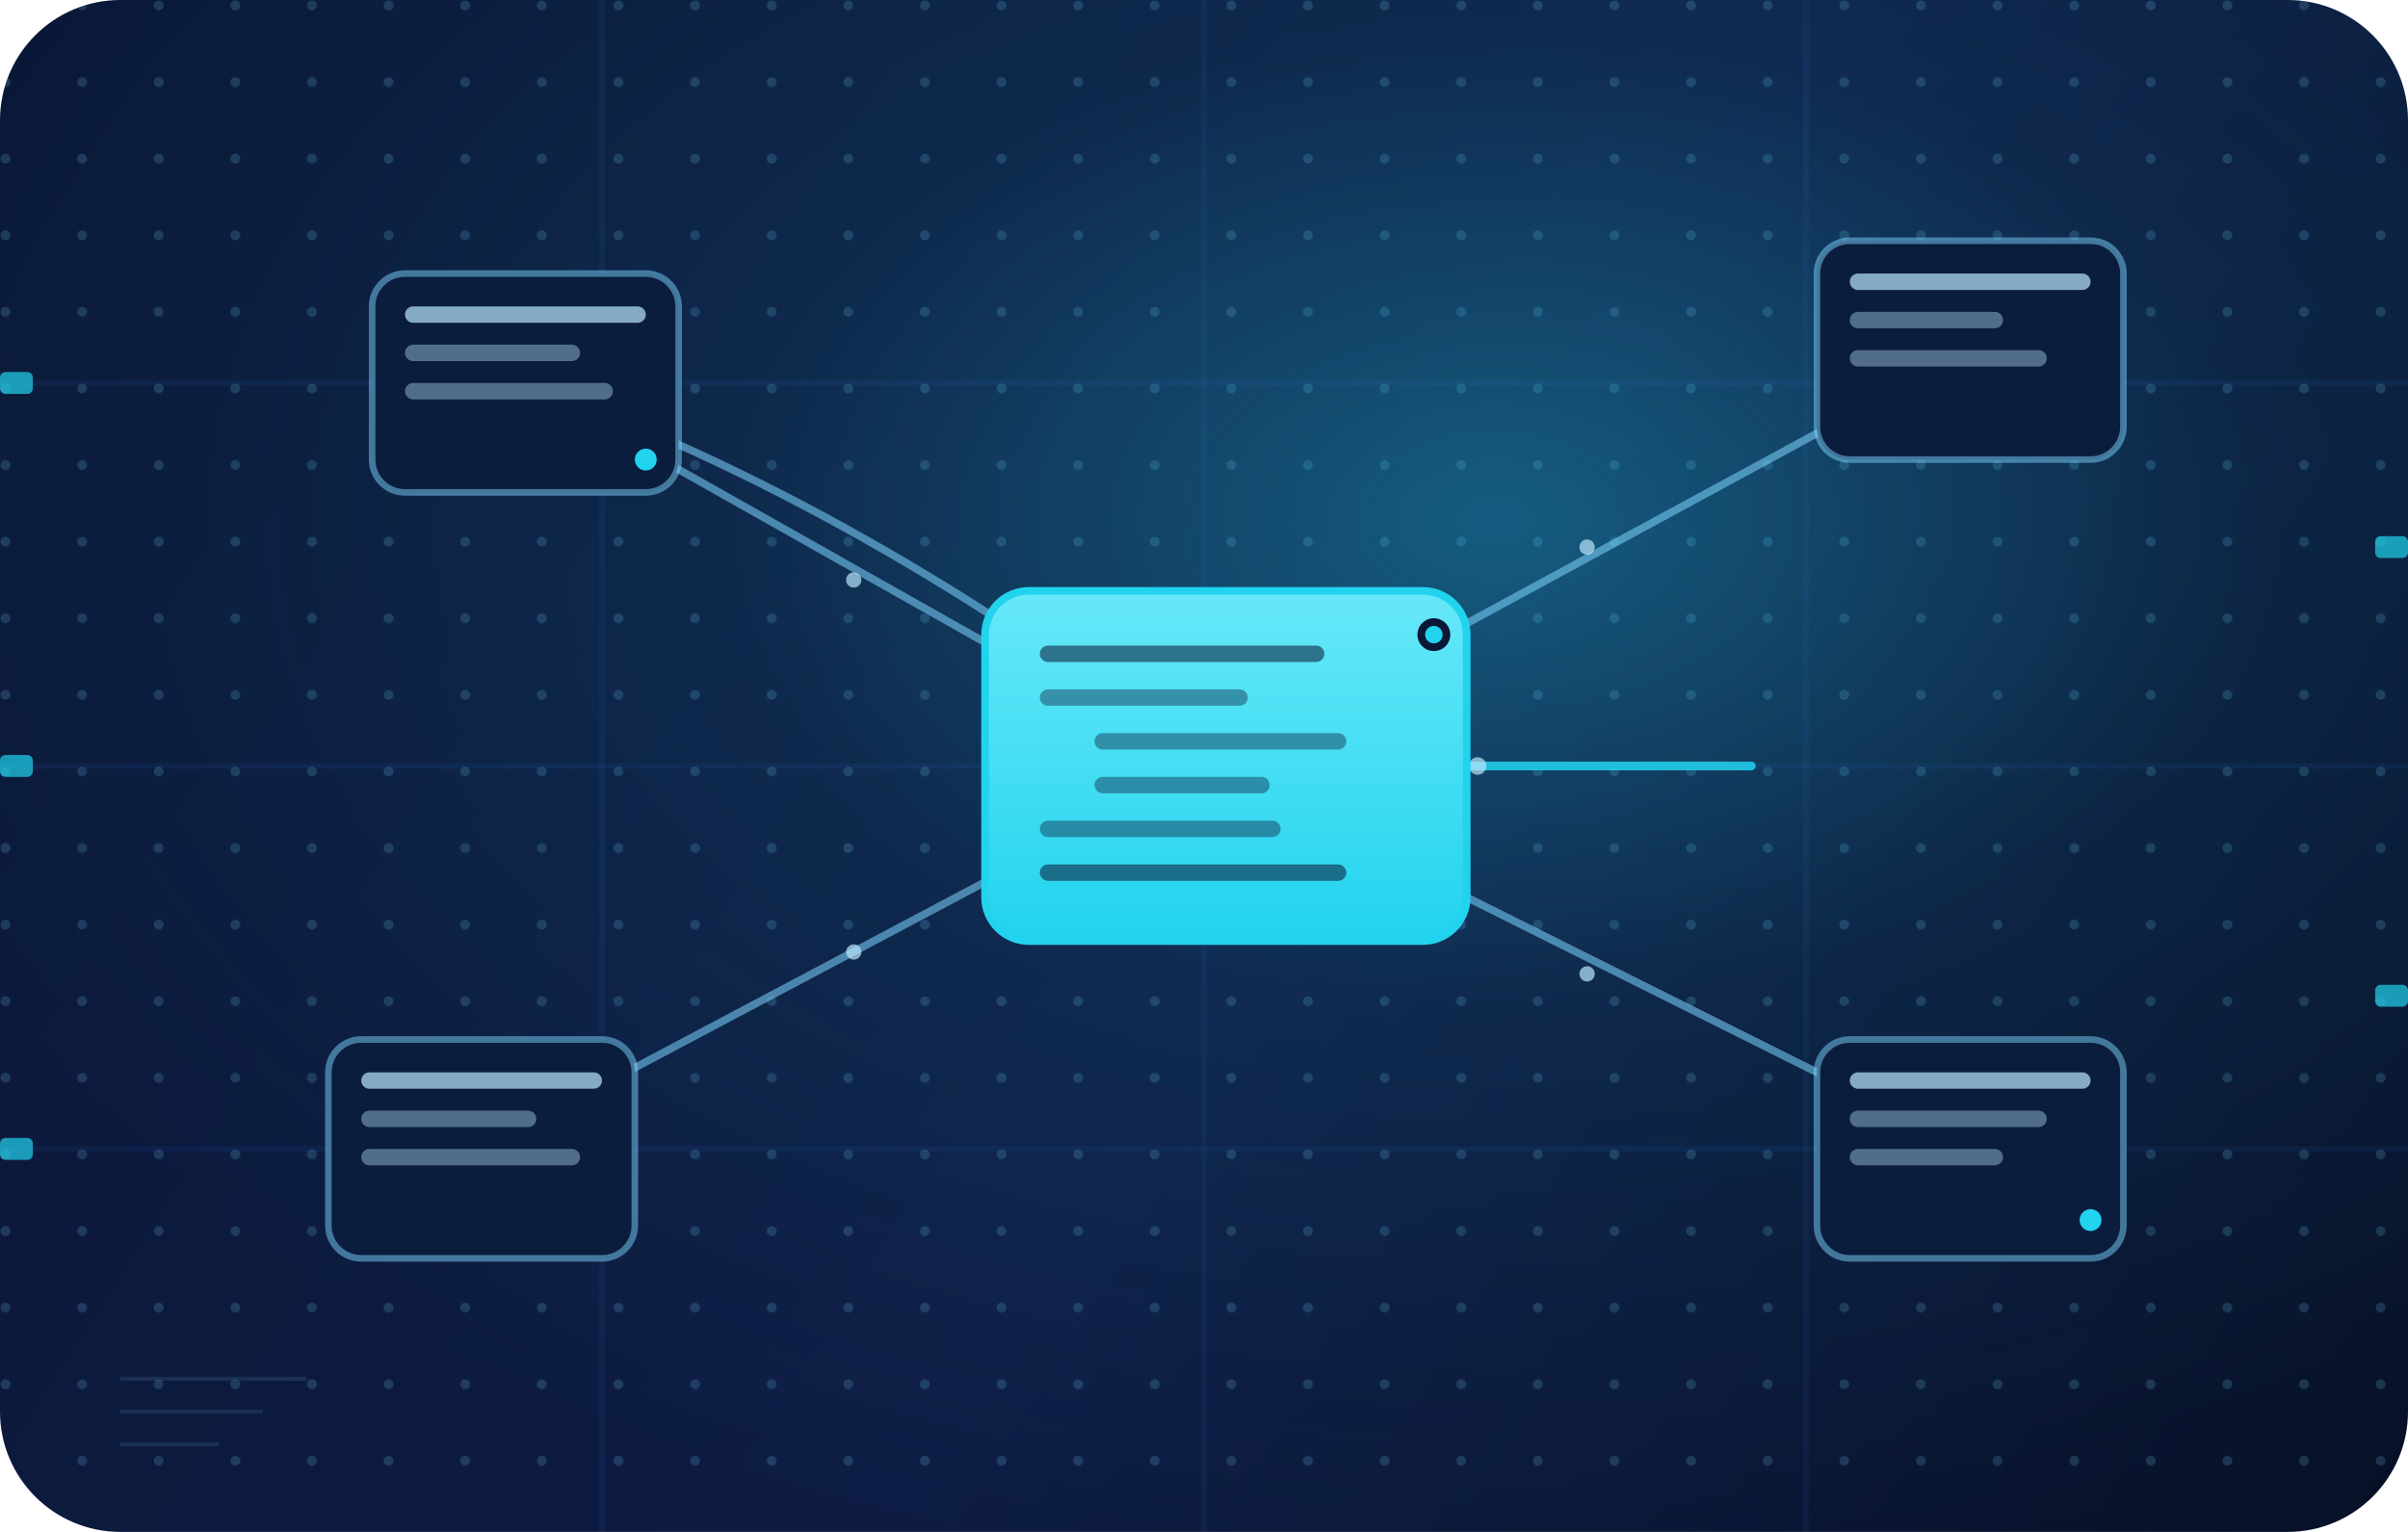
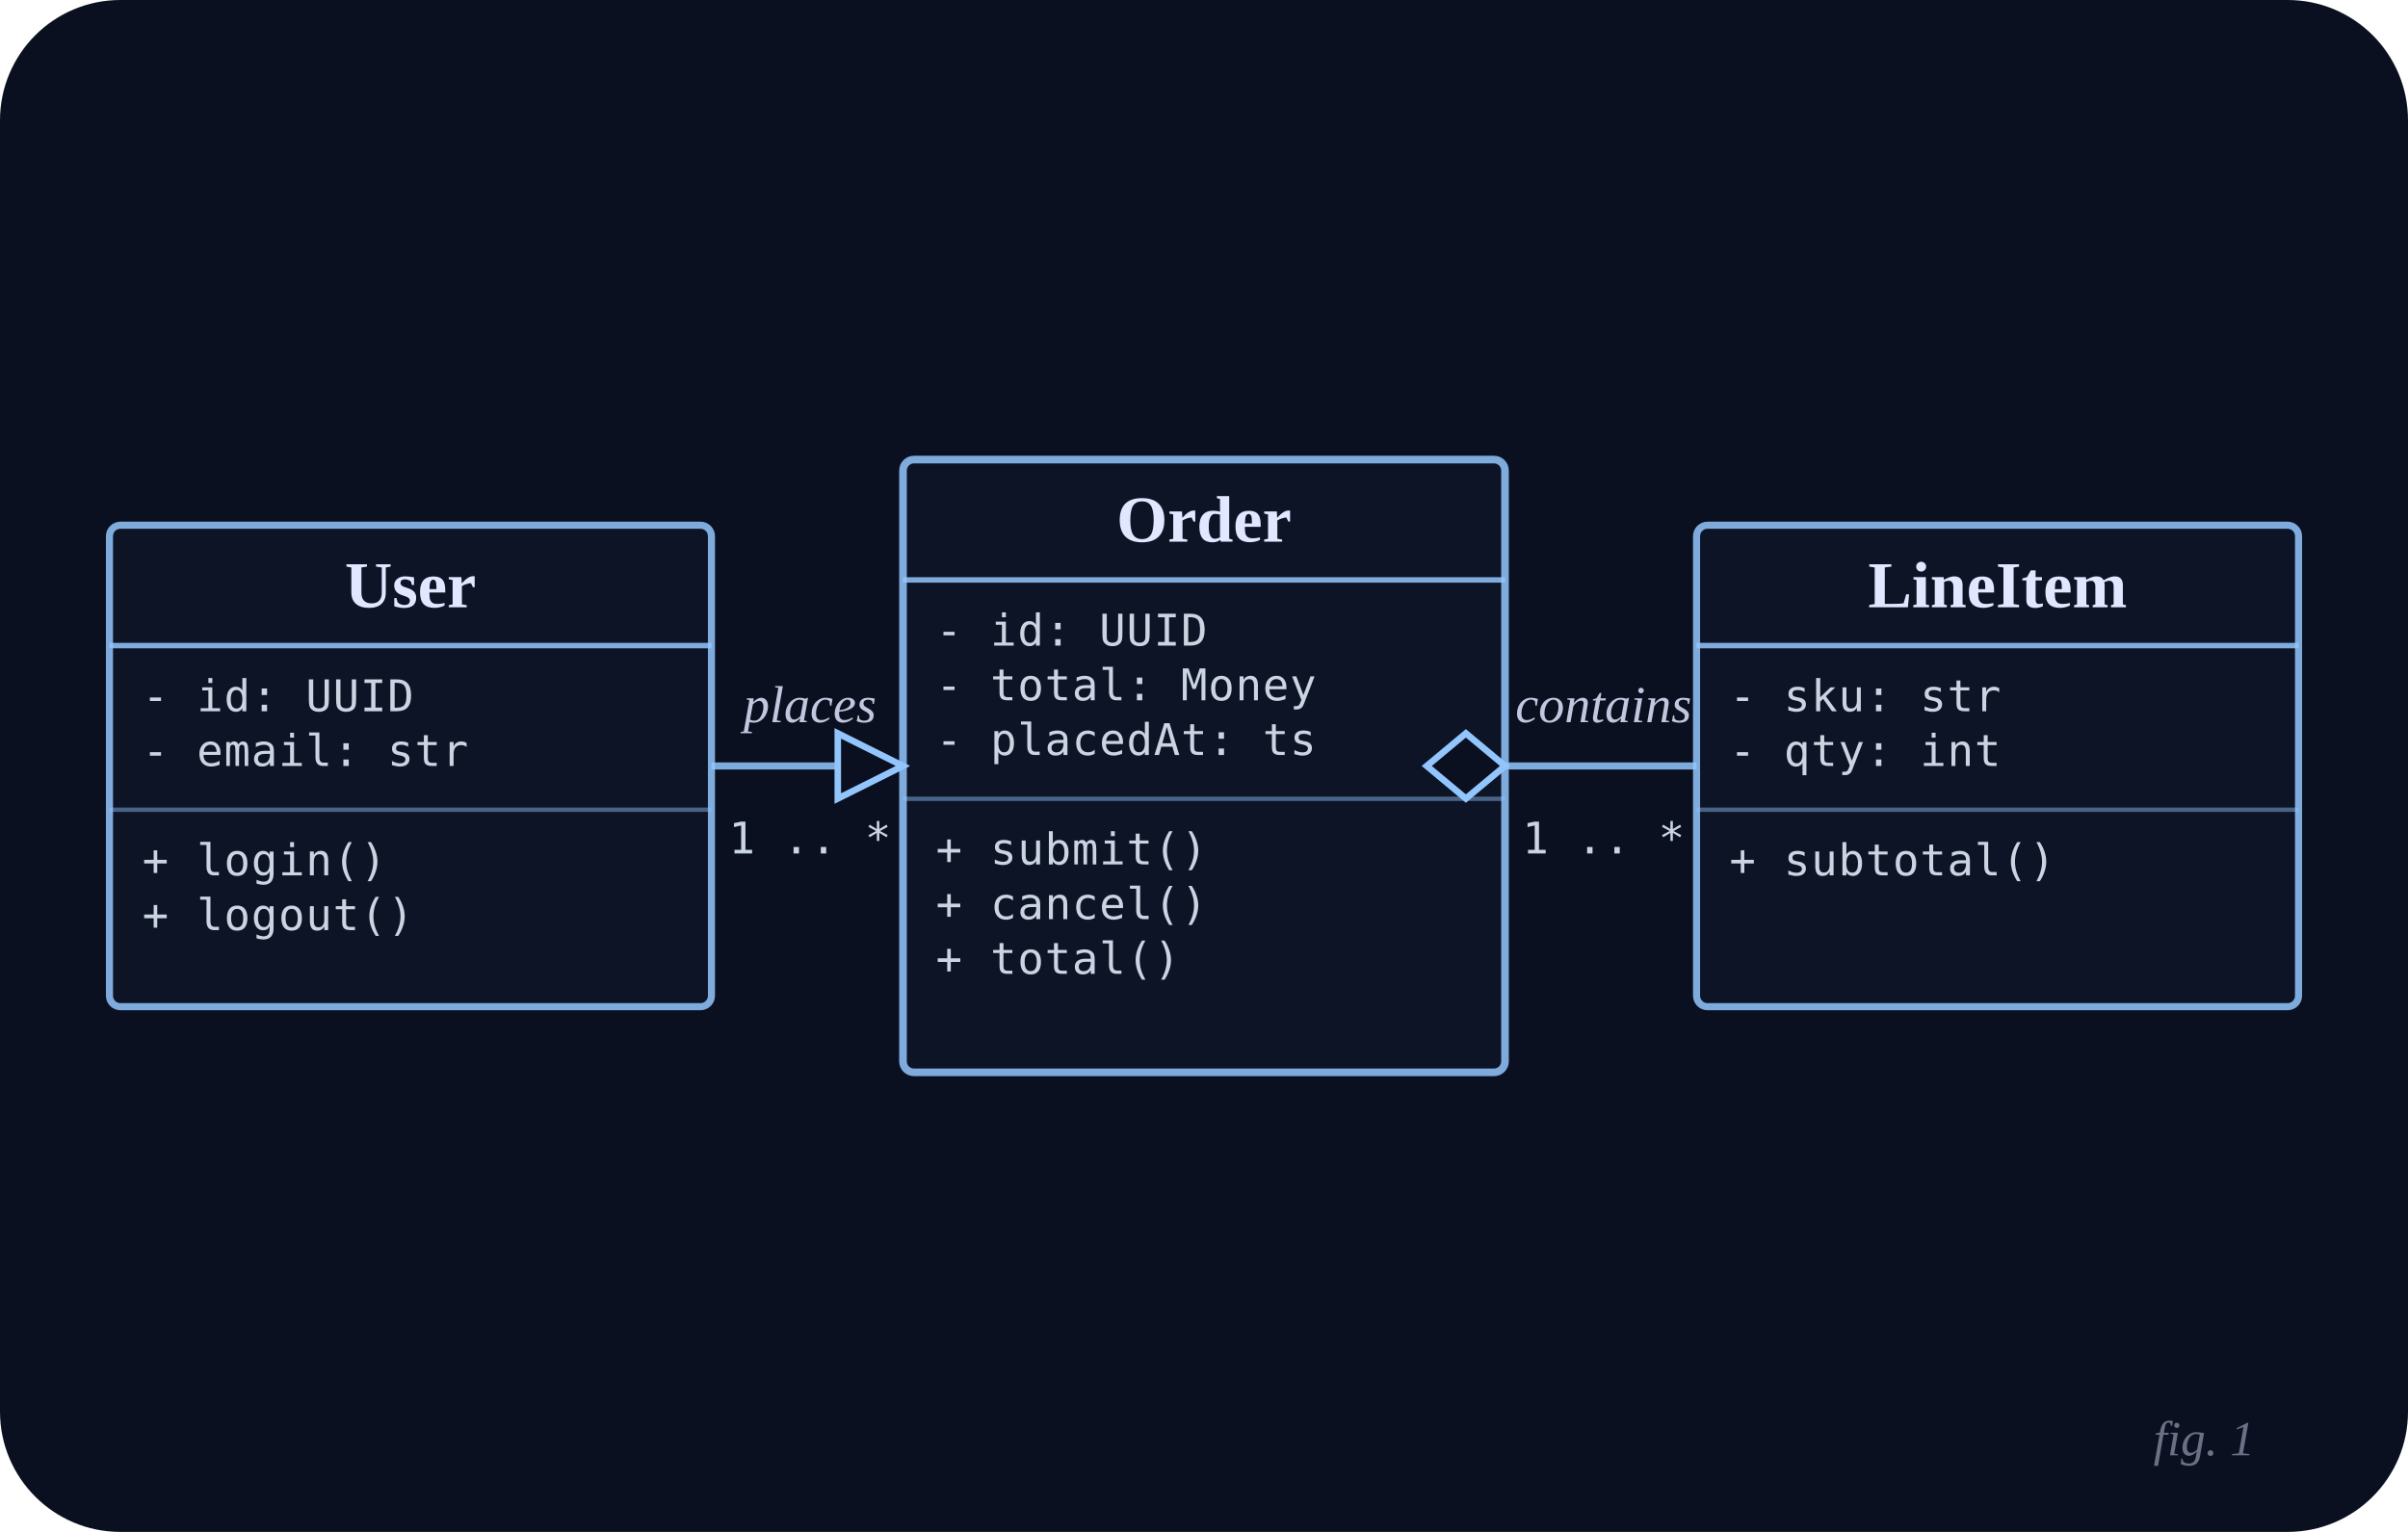
- <svg xmlns="http://www.w3.org/2000/svg" viewBox="0 0 440 280" role="img" aria-label="Software Engineering — system architecture">
+ <svg xmlns="http://www.w3.org/2000/svg" viewBox="0 0 440 280" role="img" aria-label="Software Engineering — UML class diagram">
  <defs>
-     <linearGradient id="se-bg" x1="0" y1="0" x2="440" y2="280" gradientUnits="userSpaceOnUse">
-       <stop offset="0" stop-color="#0a1736" />
-       <stop offset="0.55" stop-color="#0e1c44" />
-       <stop offset="1" stop-color="#071027" />
-     </linearGradient>
-     <radialGradient id="se-glow" cx="0.62" cy="0.34" r="0.7">
-       <stop offset="0" stop-color="#22d3ee" stop-opacity="0.35" />
-       <stop offset="0.45" stop-color="#22d3ee" stop-opacity="0.08" />
-       <stop offset="1" stop-color="#22d3ee" stop-opacity="0" />
-     </radialGradient>
-     <pattern id="se-dots" x="0" y="0" width="14" height="14" patternUnits="userSpaceOnUse">
-       <circle cx="1" cy="1" r="0.9" fill="#7dd3fc" fill-opacity="0.18" />
-     </pattern>
-     <linearGradient id="se-node-active" x1="0" y1="0" x2="0" y2="1">
-       <stop offset="0" stop-color="#67e8f9" />
-       <stop offset="1" stop-color="#22d3ee" />
-     </linearGradient>
-     <filter id="se-soft" x="-20%" y="-20%" width="140%" height="140%">
-       <feGaussianBlur stdDeviation="0.6" />
-     </filter>
+     <style>
+       .se-stroke { stroke: #93c5fd; stroke-opacity: 0.85; }
+       .se-stroke-soft { stroke: #93c5fd; stroke-opacity: 0.45; }
+       .se-fill { fill: #0c1426; }
+       .se-text { fill: #e0e7ff; font-family: ui-serif, Georgia, "Times New Roman", serif; }
+       .se-mono { fill: #cbd5e1; font-family: ui-monospace, SFMono-Regular, Menlo, monospace; font-size: 8px; letter-spacing: 0.02em; }
+       .se-italic { font-style: italic; }
+     </style>
+     <marker id="se-empty-tri" viewBox="0 0 12 12" refX="11" refY="6" markerWidth="11" markerHeight="11" orient="auto">
+       <path d="M 1 1 L 11 6 L 1 11 z" fill="#0a1020" stroke="#93c5fd" stroke-width="1" />
+     </marker>
+     <marker id="se-empty-diamond" viewBox="0 0 14 12" refX="13" refY="6" markerWidth="13" markerHeight="11" orient="auto">
+       <path d="M 1 6 L 7 1 L 13 6 L 7 11 z" fill="#0a1020" stroke="#93c5fd" stroke-width="1" />
+     </marker>
  </defs>
-   <rect width="440" height="280" rx="22" fill="url(#se-bg)" />
-   <rect width="440" height="280" rx="22" fill="url(#se-dots)" />
-   <rect width="440" height="280" rx="22" fill="url(#se-glow)" />
-   <g stroke="#3b82f6" stroke-opacity="0.07" stroke-width="1">
-     <line x1="0" y1="70" x2="440" y2="70" />
-     <line x1="0" y1="140" x2="440" y2="140" />
-     <line x1="0" y1="210" x2="440" y2="210" />
-     <line x1="110" y1="0" x2="110" y2="280" />
-     <line x1="220" y1="0" x2="220" y2="280" />
-     <line x1="330" y1="0" x2="330" y2="280" />
+   <rect width="440" height="280" rx="22" fill="#0a1020" />
+   <g transform="translate(20 96)">
+     <rect x="0" y="0" width="110" height="88" rx="2" class="se-fill se-stroke" stroke-width="1.3" />
+     <line x1="0" y1="22" x2="110" y2="22" class="se-stroke" stroke-width="1" />
+     <line x1="0" y1="52" x2="110" y2="52" class="se-stroke-soft" stroke-width="0.8" />
+     <text x="55" y="15" text-anchor="middle" class="se-text" font-size="12" font-weight="700">User</text>
+     <text x="6" y="34" class="se-mono">- id: UUID</text>
+     <text x="6" y="44" class="se-mono">- email: str</text>
+     <text x="6" y="64" class="se-mono">+ login()</text>
+     <text x="6" y="74" class="se-mono">+ logout()</text>
  </g>
-   <g fill="none" stroke="#7dd3fc" stroke-opacity="0.55" stroke-width="1.4" stroke-linecap="round">
-     <path d="M 220 140 L 96 70" />
-     <path d="M 220 140 L 360 64" />
-     <path d="M 220 140 L 88 210" />
-     <path d="M 220 140 L 360 210" />
-     <path d="M 96 70 Q 158 92 220 140" />
+   <g transform="translate(165 84)">
+     <rect x="0" y="0" width="110" height="112" rx="2" class="se-fill se-stroke" stroke-width="1.4" />
+     <line x1="0" y1="22" x2="110" y2="22" class="se-stroke" stroke-width="1" />
+     <line x1="0" y1="62" x2="110" y2="62" class="se-stroke-soft" stroke-width="0.8" />
+     <text x="55" y="15" text-anchor="middle" class="se-text" font-size="12" font-weight="700">Order</text>
+     <text x="6" y="34" class="se-mono">- id: UUID</text>
+     <text x="6" y="44" class="se-mono">- total: Money</text>
+     <text x="6" y="54" class="se-mono">- placedAt: ts</text>
+     <text x="6" y="74" class="se-mono">+ submit()</text>
+     <text x="6" y="84" class="se-mono">+ cancel()</text>
+     <text x="6" y="94" class="se-mono">+ total()</text>
  </g>
-   <g fill="none" stroke="#22d3ee" stroke-opacity="0.85" stroke-width="1.6" stroke-linecap="round">
-     <path d="M 220 140 L 320 140" />
+   <g transform="translate(310 96)">
+     <rect x="0" y="0" width="110" height="88" rx="2" class="se-fill se-stroke" stroke-width="1.3" />
+     <line x1="0" y1="22" x2="110" y2="22" class="se-stroke" stroke-width="1" />
+     <line x1="0" y1="52" x2="110" y2="52" class="se-stroke-soft" stroke-width="0.8" />
+     <text x="55" y="15" text-anchor="middle" class="se-text" font-size="12" font-weight="700">LineItem</text>
+     <text x="6" y="34" class="se-mono">- sku: str</text>
+     <text x="6" y="44" class="se-mono">- qty: int</text>
+     <text x="6" y="64" class="se-mono">+ subtotal()</text>
  </g>
-   <g fill="#bae6fd" fill-opacity="0.7">
-     <circle cx="156" cy="106" r="1.4" />
-     <circle cx="290" cy="100" r="1.4" />
-     <circle cx="156" cy="174" r="1.4" />
-     <circle cx="290" cy="178" r="1.4" />
-     <circle cx="270" cy="140" r="1.6" />
-   </g>
-   <g>
-     <rect x="68" y="50" width="56" height="40" rx="6" fill="#0b1d3d" stroke="#7dd3fc" stroke-opacity="0.5" stroke-width="1.2" />
-     <rect x="74" y="56" width="44" height="3" rx="1.5" fill="#bae6fd" fill-opacity="0.7" />
-     <rect x="74" y="63" width="32" height="3" rx="1.5" fill="#bae6fd" fill-opacity="0.4" />
-     <rect x="74" y="70" width="38" height="3" rx="1.5" fill="#bae6fd" fill-opacity="0.4" />
-     <circle cx="118" cy="84" r="2" fill="#22d3ee" />
-     <rect x="332" y="44" width="56" height="40" rx="6" fill="#0b1d3d" stroke="#7dd3fc" stroke-opacity="0.5" stroke-width="1.2" />
-     <rect x="338" y="50" width="44" height="3" rx="1.5" fill="#bae6fd" fill-opacity="0.7" />
-     <rect x="338" y="57" width="28" height="3" rx="1.5" fill="#bae6fd" fill-opacity="0.4" />
-     <rect x="338" y="64" width="36" height="3" rx="1.5" fill="#bae6fd" fill-opacity="0.4" />
-     <rect x="60" y="190" width="56" height="40" rx="6" fill="#0b1d3d" stroke="#7dd3fc" stroke-opacity="0.5" stroke-width="1.2" />
-     <rect x="66" y="196" width="44" height="3" rx="1.5" fill="#bae6fd" fill-opacity="0.7" />
-     <rect x="66" y="203" width="32" height="3" rx="1.5" fill="#bae6fd" fill-opacity="0.4" />
-     <rect x="66" y="210" width="40" height="3" rx="1.5" fill="#bae6fd" fill-opacity="0.4" />
-     <rect x="332" y="190" width="56" height="40" rx="6" fill="#0b1d3d" stroke="#7dd3fc" stroke-opacity="0.5" stroke-width="1.2" />
-     <rect x="338" y="196" width="44" height="3" rx="1.5" fill="#bae6fd" fill-opacity="0.7" />
-     <rect x="338" y="203" width="36" height="3" rx="1.5" fill="#bae6fd" fill-opacity="0.4" />
-     <rect x="338" y="210" width="28" height="3" rx="1.5" fill="#bae6fd" fill-opacity="0.4" />
-     <circle cx="382" cy="223" r="2" fill="#22d3ee" />
-   </g>
-   <g>
-     <rect x="180" y="108" width="88" height="64" rx="8" fill="url(#se-node-active)" stroke="#22d3ee" stroke-width="1.4" />
-     <rect x="190" y="118" width="52" height="3" rx="1.5" fill="#0a1736" fill-opacity="0.55" />
-     <rect x="190" y="126" width="38" height="3" rx="1.5" fill="#0a1736" fill-opacity="0.4" />
-     <rect x="200" y="134" width="46" height="3" rx="1.5" fill="#0a1736" fill-opacity="0.4" />
-     <rect x="200" y="142" width="32" height="3" rx="1.5" fill="#0a1736" fill-opacity="0.4" />
-     <rect x="190" y="150" width="44" height="3" rx="1.5" fill="#0a1736" fill-opacity="0.4" />
-     <rect x="190" y="158" width="56" height="3" rx="1.5" fill="#0a1736" fill-opacity="0.55" />
-     <circle cx="262" cy="116" r="3" fill="#0a1736" />
-     <circle cx="262" cy="116" r="1.6" fill="#22d3ee" />
-   </g>
-   <g fill="#22d3ee" fill-opacity="0.7">
-     <rect x="0" y="68" width="6" height="4" rx="1" />
-     <rect x="0" y="138" width="6" height="4" rx="1" />
-     <rect x="0" y="208" width="6" height="4" rx="1" />
-     <rect x="434" y="98" width="6" height="4" rx="1" />
-     <rect x="434" y="180" width="6" height="4" rx="1" />
-   </g>
-   <g stroke="#7dd3fc" stroke-opacity="0.12" stroke-width="0.7">
-     <line x1="22" y1="252" x2="56" y2="252" />
-     <line x1="22" y1="258" x2="48" y2="258" />
-     <line x1="22" y1="264" x2="40" y2="264" />
-   </g>
+   <line x1="130" y1="140" x2="165" y2="140" class="se-stroke" stroke-width="1.3" marker-end="url(#se-empty-tri)" />
+   <text x="148" y="132" text-anchor="middle" class="se-text se-italic" font-size="9.5" fill-opacity="0.85">places</text>
+   <text x="148" y="156" text-anchor="middle" class="se-mono">1 ..  *</text>
+   <line x1="275" y1="140" x2="310" y2="140" class="se-stroke" stroke-width="1.3" marker-start="url(#se-empty-diamond)" />
+   <text x="293" y="132" text-anchor="middle" class="se-text se-italic" font-size="9.5" fill-opacity="0.85">contains</text>
+   <text x="293" y="156" text-anchor="middle" class="se-mono">1 ..  *</text>
+   <text x="412" y="266" text-anchor="end" class="se-text se-italic" font-size="9" fill-opacity="0.45">fig. 1</text>
</svg>
